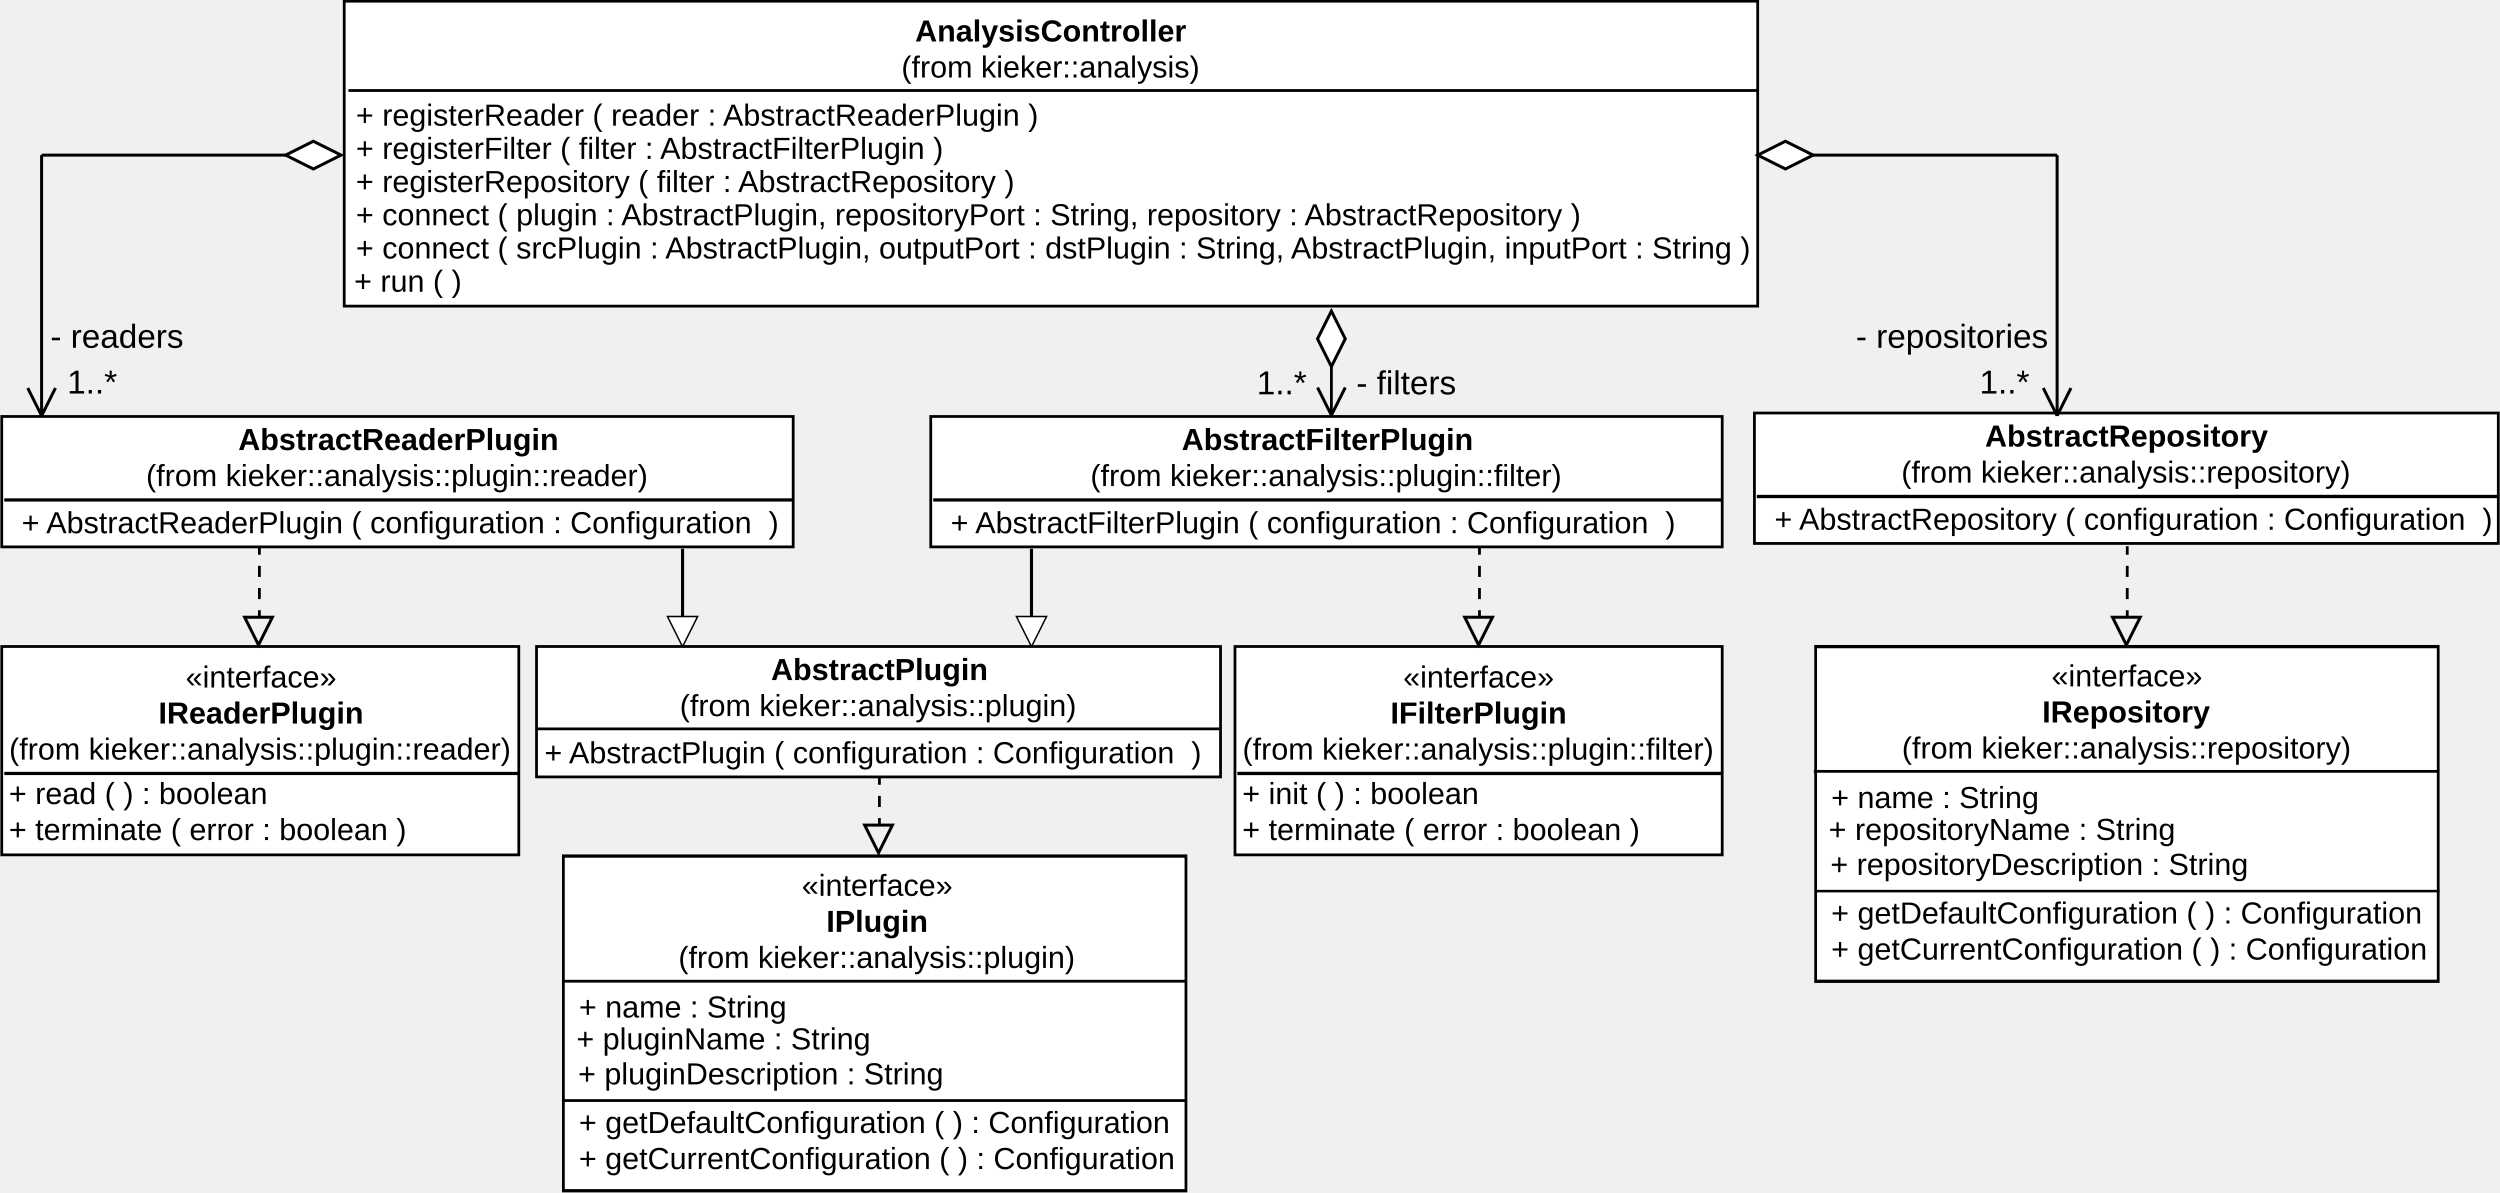
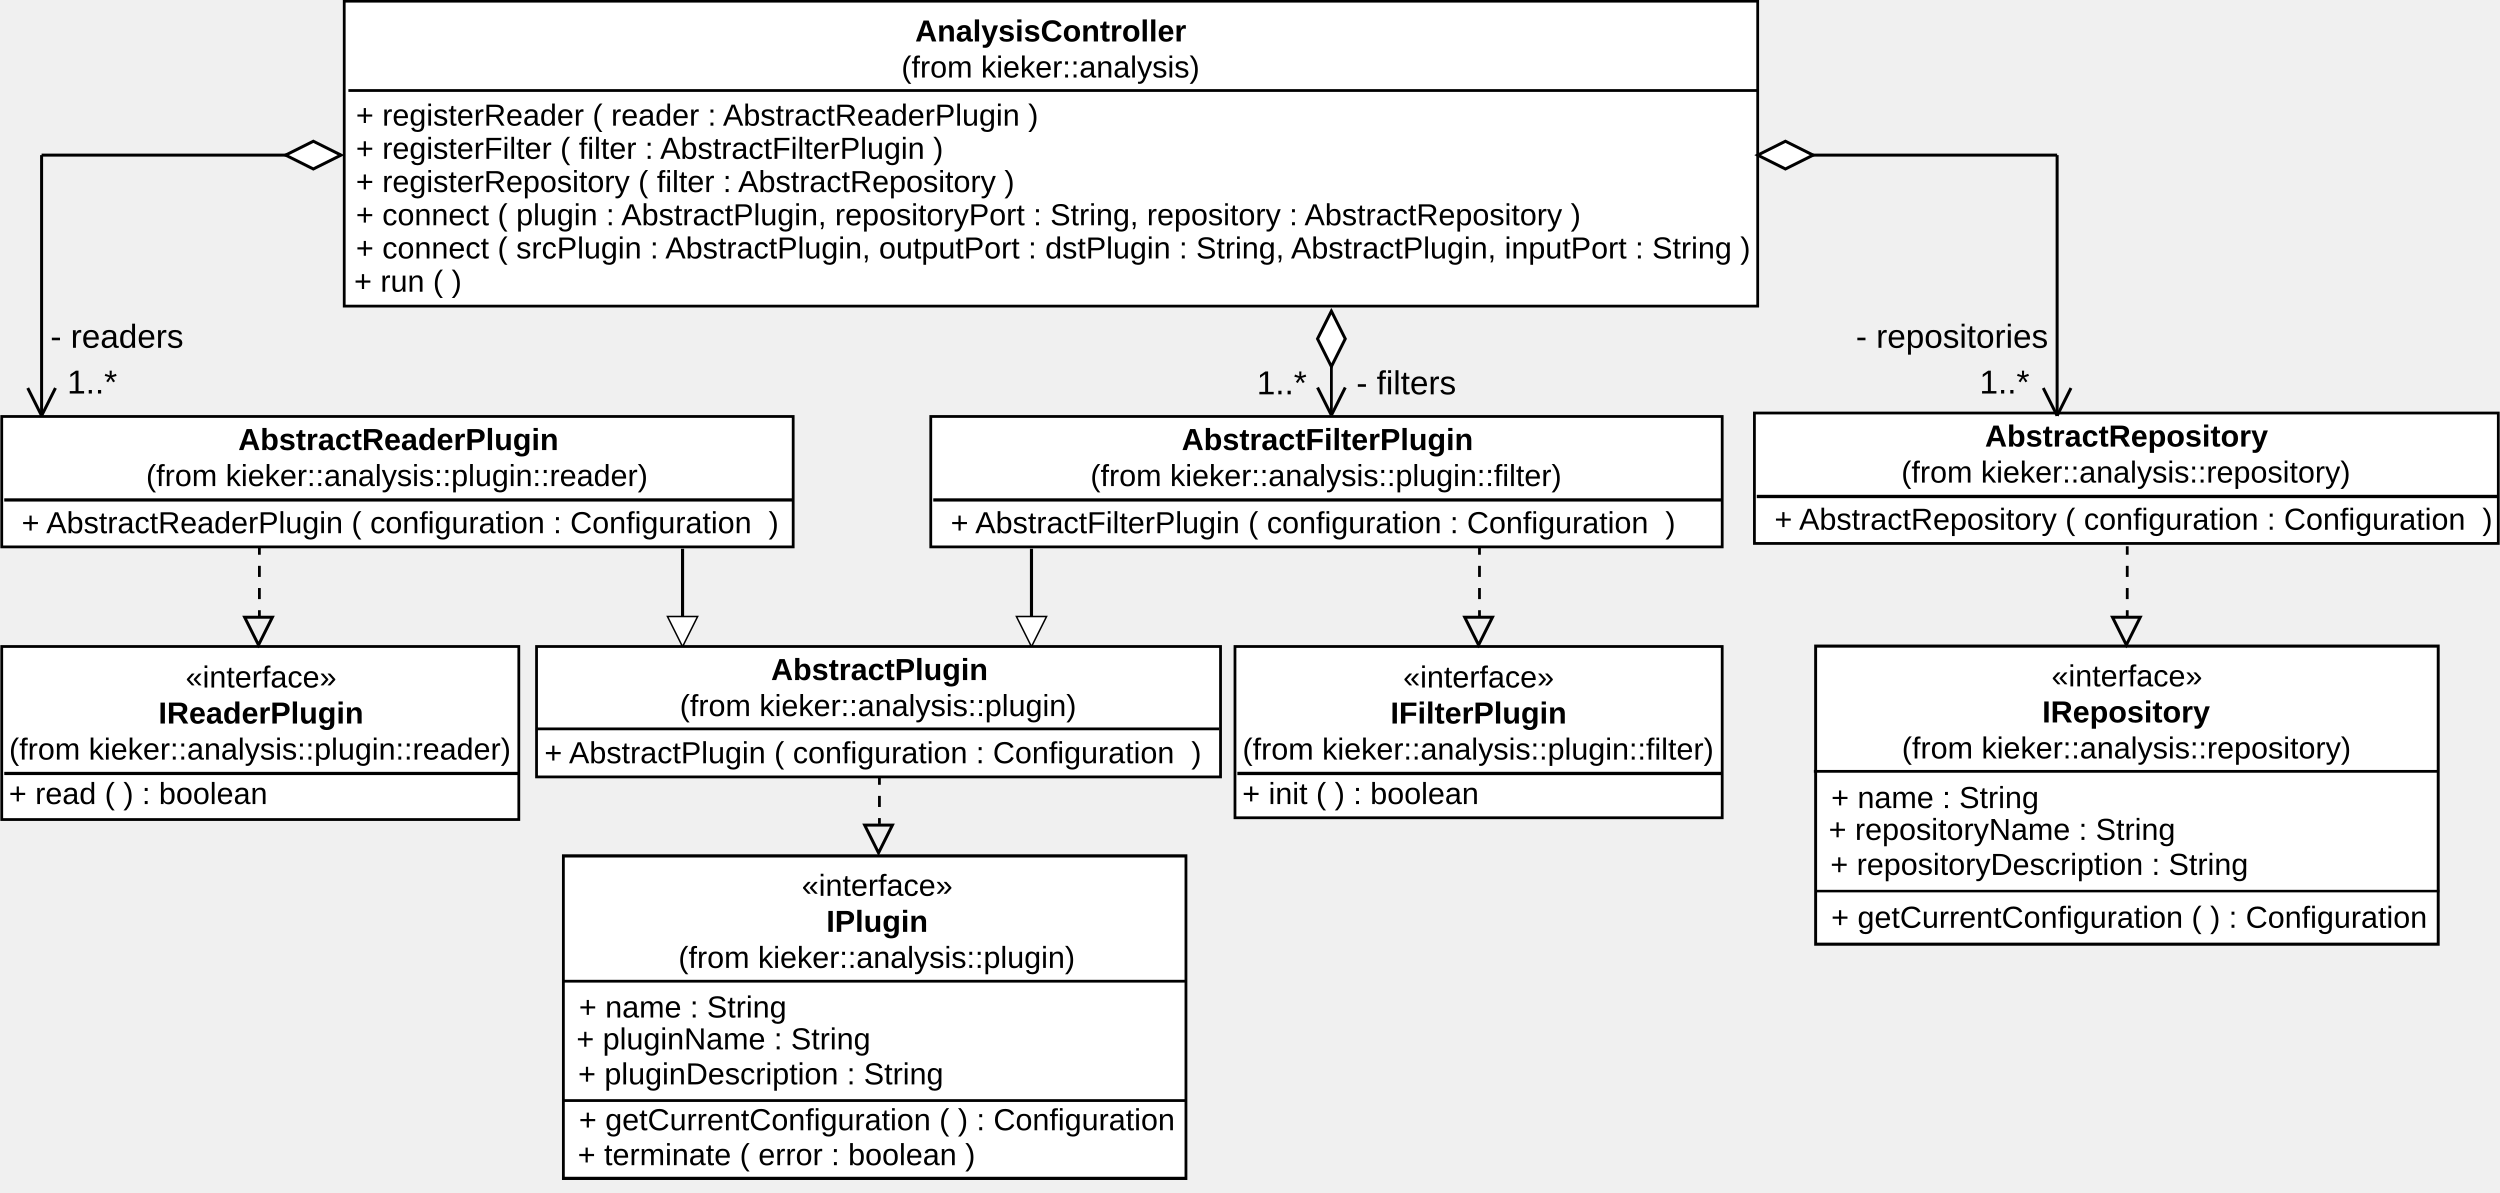
<svg xmlns="http://www.w3.org/2000/svg" xmlns:xlink="http://www.w3.org/1999/xlink" shape-rendering="auto" width="901.644" text-rendering="auto" contentScriptType="text/ecmascript" color-interpolation="auto" color-rendering="auto" preserveAspectRatio="xMidYMid meet" font-size="12" viewBox="0 0 901.644 430.022" image-rendering="auto" stroke-miterlimit="10" zoomAndPan="magnify" version="1.0" contentStyleType="text/css" font-style="normal" height="430.022" font-weight="normal" id="svg2" style="font-size:12px;font-style:normal;font-weight:normal;fill:#000000;fill-opacity:1;stroke:#000000;stroke-width:1;stroke-linecap:square;stroke-linejoin:miter;stroke-miterlimit:10;stroke-opacity:1;stroke-dasharray:none;stroke-dashoffset:0;font-family:Dialog">
  <rect style="fill:#ffffff;fill-opacity:1;stroke:#000000;stroke-width:1;stroke-linecap:square;stroke-linejoin:miter;stroke-miterlimit:10;stroke-opacity:1;stroke-dasharray:none;stroke-dashoffset:1.9" id="rect5103" width="285.439" height="47.034" x="335.687" y="150.206" />
  <rect style="fill:#ffffff;fill-opacity:1;stroke:#000000;stroke-width:1;stroke-linecap:square;stroke-linejoin:miter;stroke-miterlimit:10;stroke-opacity:1;stroke-dasharray:none;stroke-dashoffset:1.9" id="rect5101" width="285.439" height="47.034" x="0.628" y="150.206" />
  <line clip-path="url(#clipPath45-3)" x1="605" x2="658" y1="196" y2="196" id="line485-6" style="font-size:11px;font-style:normal;font-weight:normal;fill:none;stroke:#000000;stroke-width:1.128;stroke-linecap:butt;stroke-linejoin:miter;stroke-miterlimit:10;stroke-opacity:1;stroke-dasharray:none;stroke-dashoffset:0;font-family:Arial" transform="matrix(0,0.9204898,-1,0,568.0132,-358.99)" />
  <line clip-path="url(#clipPath45)" x1="605" x2="658" y1="196" y2="196" id="line485" style="font-size:11px;fill:none;stroke-width:1.128;stroke-linecap:butt;font-family:Arial" transform="matrix(0,0.9204898,-1,0,442.1673,-358.99)" />
  <polygon clip-path="url(#clipPath60-9)" points="648,191 658,196 648,201 " id="polygon489-3" style="font-size:11px;font-style:normal;font-weight:normal;fill:none;stroke:#000000;stroke-width:1.083;stroke-linecap:butt;stroke-linejoin:miter;stroke-miterlimit:10;stroke-opacity:1;stroke-dasharray:none;stroke-dashoffset:0;font-family:Arial" transform="matrix(0,1,-1,0,568.0132,-425.381)" />
  <polygon clip-path="url(#clipPath60)" points="648,191 658,196 648,201 " id="polygon489" style="font-size:11px;fill:none;stroke-width:1.083;stroke-linecap:butt;font-family:Arial" transform="matrix(0,1,-1,0,442.1673,-425.381)" />
  <polygon clip-path="url(#clipPath60-9)" points="648,191 658,196 648,201 " id="polygon487-7" style="font-size:11px;font-style:normal;font-weight:normal;fill:#ffffff;fill-opacity:1;stroke:none;font-family:Arial" transform="matrix(0,1,-1,0,568.0132,-425.381)" />
  <polygon clip-path="url(#clipPath60)" points="648,191 658,196 648,201 " id="polygon487" style="font-size:11px;fill:#ffffff;stroke:none;font-family:Arial" transform="matrix(0,1,-1,0,442.1673,-425.381)" />
  <rect style="fill:#ffffff;fill-opacity:1;stroke:#000000;stroke-width:1;stroke-linecap:square;stroke-linejoin:miter;stroke-miterlimit:10;stroke-opacity:1;stroke-dasharray:none;stroke-dashoffset:1.9" id="rect5022" width="246.688" height="47.034" x="193.507" y="233.164" />
  <path style="fill:none;stroke:#000000;stroke-width:1px;stroke-linecap:butt;stroke-linejoin:miter;stroke-opacity:1" d="m 193.283,262.871 246.447,0" id="path5099" transform="translate(0,-1.5956369e-6)" />
-   <rect x="658" y="162" clip-path="url(#clipPath36-0)" width="161" height="73" id="rect433-2" style="font-size:11px;font-style:normal;font-weight:normal;fill:#ffffff;fill-opacity:1;stroke:#000000;stroke-width:0.713;stroke-linecap:butt;stroke-linejoin:miter;stroke-miterlimit:10;stroke-opacity:1;stroke-dasharray:none;stroke-dashoffset:0;font-family:Arial" transform="matrix(1.394649,0,0,1.653476,-262.8564,-34.65752)" />
+   <rect x="658" y="162" clip-path="url(#clipPath36-0)" width="161" height="73" id="rect433-2" style="font-size:11px;font-style:normal;font-weight:normal;fill:#ffffff;fill-opacity:1;stroke:#000000;stroke-width:0.755;stroke-linecap:butt;stroke-linejoin:miter;stroke-miterlimit:10;stroke-opacity:1;stroke-dasharray:none;stroke-dashoffset:0;font-family:Arial" transform="matrix(1.394649,0,0,1.472659,-262.8564,-5.54603)" />
  <path style="fill:none;stroke:#000000;stroke-width:1px;stroke-linecap:butt;stroke-linejoin:miter;stroke-opacity:1" d="m 654.188,278.189 225.271,0" id="path5067" transform="translate(0,-1.5956369e-6)" />
  <rect style="fill:#ffffff;fill-opacity:1;stroke:#000000;stroke-width:1;stroke-linecap:square;stroke-linejoin:miter;stroke-miterlimit:10;stroke-opacity:1;stroke-dasharray:none;stroke-dashoffset:1.9" id="rect5065" width="268.287" height="47.034" x="632.744" y="148.96" />
-   <rect style="fill:#ffffff;fill-opacity:1;stroke:#000000;stroke-width:1;stroke-linecap:square;stroke-linejoin:miter;stroke-miterlimit:10;stroke-opacity:1;stroke-dasharray:none;stroke-dashoffset:1.9" id="rect5049" width="175.721" height="75.15" x="445.405" y="233.164" />
-   <rect x="658" y="162" clip-path="url(#clipPath36)" width="161" height="73" id="rect433" style="font-size:11px;fill:#ffffff;stroke-width:0.713;stroke-linecap:butt;font-family:Arial" transform="matrix(1.394649,0,0,1.653476,-714.4952,40.88683)" />
+   <rect style="fill:#ffffff;fill-opacity:1;stroke:#000000;stroke-width:1;stroke-linecap:square;stroke-linejoin:miter;stroke-miterlimit:10;stroke-opacity:1;stroke-dasharray:none;stroke-dashoffset:1.9" id="rect5049" width="175.721" height="61.77" x="445.405" y="233.164" />
+   <rect x="658" y="162" clip-path="url(#clipPath36)" width="161" height="73" id="rect433" style="font-size:11px;fill:#ffffff;stroke-width:0.726;stroke-linecap:butt;font-family:Arial" transform="matrix(1.394649,0,0,1.593203,-714.4952,50.59066)" />
  <path style="fill:none;stroke:#000000;stroke-width:1px;stroke-linecap:butt;stroke-linejoin:miter;stroke-opacity:1" d="m 202.744,353.88 224.821,0" id="path5029" transform="translate(0,-1.5956369e-6)" />
-   <rect style="fill:#ffffff;fill-opacity:1;stroke:#000000;stroke-width:1;stroke-linecap:square;stroke-linejoin:miter;stroke-miterlimit:10;stroke-opacity:1;stroke-dasharray:none;stroke-dashoffset:1.9" id="rect5013" width="186.484" height="75.15" x="0.628" y="233.164" />
+   <rect style="fill:#ffffff;fill-opacity:1;stroke:#000000;stroke-width:1;stroke-linecap:square;stroke-linejoin:miter;stroke-miterlimit:10;stroke-opacity:1;stroke-dasharray:none;stroke-dashoffset:1.9" id="rect5013" width="186.484" height="62.407" x="0.628" y="233.164" />
  <rect style="fill:#ffffff;fill-opacity:1;stroke:#000000;stroke-width:1;stroke-linecap:square;stroke-linejoin:miter;stroke-miterlimit:10;stroke-opacity:1;stroke-dasharray:none;stroke-dashoffset:1.9" id="rect5002" width="509.779" height="109.972" x="124.148" y="0.429" />
  <path style="fill:none;stroke:#000000;stroke-width:1px;stroke-linecap:butt;stroke-linejoin:miter;stroke-opacity:1" d="m 125.645,32.643 508.325,0" id="path5004" transform="translate(0,-1.5956369e-6)" />
  <defs id="genericDefs">
    <defs id="defs1">
      <linearGradient spreadMethod="pad" xlink:show="other" id="linearGradient1" xlink:actuate="onLoad" xlink:type="simple" y2="104" gradientUnits="userSpaceOnUse" y1="90" x2="271" x1="271">
        <stop id="stop9" offset="0%" stop-color="white" stop-opacity="1" />
        <stop id="stop11" offset="100%" stop-color="rgb(236,236,236)" stop-opacity="1" />
      </linearGradient>
      <linearGradient spreadMethod="pad" xlink:show="other" id="linearGradient2" xlink:actuate="onLoad" xlink:type="simple" y2="64" gradientUnits="userSpaceOnUse" y1="31" x2="271" x1="271">
        <stop id="stop14" offset="0%" stop-color="rgb(226,241,254)" stop-opacity="1" />
        <stop id="stop16" offset="100%" stop-color="rgb(188,213,234)" stop-opacity="1" />
      </linearGradient>
      <linearGradient spreadMethod="pad" xlink:show="other" id="linearGradient3" xlink:actuate="onLoad" xlink:type="simple" y2="249" gradientUnits="userSpaceOnUse" y1="235" x2="10" x1="10">
        <stop id="stop19" offset="0%" stop-color="white" stop-opacity="1" />
        <stop id="stop21" offset="100%" stop-color="rgb(236,236,236)" stop-opacity="1" />
      </linearGradient>
      <linearGradient spreadMethod="pad" xlink:show="other" id="linearGradient4" xlink:actuate="onLoad" xlink:type="simple" y2="209" gradientUnits="userSpaceOnUse" y1="163" x2="10" x1="10">
        <stop id="stop24" offset="0%" stop-color="rgb(226,241,254)" stop-opacity="1" />
        <stop id="stop26" offset="100%" stop-color="rgb(188,213,234)" stop-opacity="1" />
      </linearGradient>
      <linearGradient spreadMethod="pad" xlink:show="other" id="linearGradient5" xlink:actuate="onLoad" xlink:type="simple" y2="223" gradientUnits="userSpaceOnUse" y1="209" x2="389" x1="389">
        <stop id="stop29" offset="0%" stop-color="white" stop-opacity="1" />
        <stop id="stop31" offset="100%" stop-color="rgb(236,236,236)" stop-opacity="1" />
      </linearGradient>
      <linearGradient spreadMethod="pad" xlink:show="other" id="linearGradient6" xlink:actuate="onLoad" xlink:type="simple" y2="209" gradientUnits="userSpaceOnUse" y1="163" x2="389" x1="389">
        <stop id="stop34" offset="0%" stop-color="rgb(226,241,254)" stop-opacity="1" />
        <stop id="stop36" offset="100%" stop-color="rgb(188,213,234)" stop-opacity="1" />
      </linearGradient>
      <linearGradient spreadMethod="pad" xlink:show="other" id="linearGradient7" xlink:actuate="onLoad" xlink:type="simple" y2="355" gradientUnits="userSpaceOnUse" y1="342" x2="10" x1="10">
        <stop id="stop39" offset="0%" stop-color="white" stop-opacity="1" />
        <stop id="stop41" offset="100%" stop-color="rgb(236,236,236)" stop-opacity="1" />
      </linearGradient>
      <linearGradient spreadMethod="pad" xlink:show="other" id="linearGradient8" xlink:actuate="onLoad" xlink:type="simple" y2="341" gradientUnits="userSpaceOnUse" y1="296" x2="10" x1="10">
        <stop id="stop44" offset="0%" stop-color="rgb(226,241,254)" stop-opacity="1" />
        <stop id="stop46" offset="100%" stop-color="rgb(188,213,234)" stop-opacity="1" />
      </linearGradient>
      <linearGradient spreadMethod="pad" xlink:show="other" id="linearGradient9" xlink:actuate="onLoad" xlink:type="simple" y2="236" gradientUnits="userSpaceOnUse" y1="222" x2="659" x1="659">
        <stop id="stop49" offset="0%" stop-color="white" stop-opacity="1" />
        <stop id="stop51" offset="100%" stop-color="rgb(236,236,236)" stop-opacity="1" />
      </linearGradient>
      <linearGradient spreadMethod="pad" xlink:show="other" id="linearGradient10" xlink:actuate="onLoad" xlink:type="simple" y2="209" gradientUnits="userSpaceOnUse" y1="163" x2="659" x1="659">
        <stop id="stop54" offset="0%" stop-color="rgb(226,241,254)" stop-opacity="1" />
        <stop id="stop56" offset="100%" stop-color="rgb(188,213,234)" stop-opacity="1" />
      </linearGradient>
      <clipPath id="clipPath1" clipPathUnits="userSpaceOnUse">
        <path id="path59" d="m 269,29 260,0 0,81 -260,0 0,-81 z" />
      </clipPath>
      <clipPath id="clipPath2" clipPathUnits="userSpaceOnUse">
        <path id="path62" d="m 345,33 106,0 0,16 -106,0 0,-16 z" />
      </clipPath>
      <clipPath id="clipPath3" clipPathUnits="userSpaceOnUse">
        <path id="path65" d="m 343,46 110,0 0,16 -110,0 0,-16 z" />
      </clipPath>
      <clipPath id="clipPath6" clipPathUnits="userSpaceOnUse">
        <path id="path74" d="m 276,89 42,0 0,16 -42,0 0,-16 z" />
      </clipPath>
      <clipPath id="clipPath7" clipPathUnits="userSpaceOnUse">
        <path id="path77" d="m 270,62 255,0 0,43 -255,0 0,-43 z" />
      </clipPath>
      <clipPath id="clipPath8" clipPathUnits="userSpaceOnUse">
        <path id="path80" d="m 269,102 260,0 0,7 -260,0 0,-7 z" />
      </clipPath>
      <clipPath id="clipPath9" clipPathUnits="userSpaceOnUse">
        <path id="path83" d="m 523,29 7,0 0,77 -7,0 0,-77 z" />
      </clipPath>
      <clipPath id="clipPath10" clipPathUnits="userSpaceOnUse">
        <path id="path86" d="m 8,161 340,0 0,94 -340,0 0,-94 z" />
      </clipPath>
      <clipPath id="clipPath11" clipPathUnits="userSpaceOnUse">
        <path id="path89" d="m 148,165 58,0 0,16 -58,0 0,-16 z" />
      </clipPath>
      <clipPath id="clipPath17" clipPathUnits="userSpaceOnUse">
        <path id="path107" d="m 9,207 335,0 0,43 -335,0 0,-43 z" />
      </clipPath>
      <clipPath id="clipPath18" clipPathUnits="userSpaceOnUse">
        <path id="path110" d="m 8,247 340,0 0,7 -340,0 0,-7 z" />
      </clipPath>
      <clipPath id="clipPath19" clipPathUnits="userSpaceOnUse">
        <path id="path113" d="m 342,161 7,0 0,90 -7,0 0,-90 z" />
      </clipPath>
      <clipPath id="clipPath20" clipPathUnits="userSpaceOnUse">
        <path id="path116" d="m 387,161 223,0 0,68 -223,0 0,-68 z" />
      </clipPath>
      <clipPath id="clipPath21" clipPathUnits="userSpaceOnUse">
        <path id="path119" d="m 468,165 58,0 0,16 -58,0 0,-16 z" />
      </clipPath>
      <clipPath id="clipPath22" clipPathUnits="userSpaceOnUse">
        <path id="path122" d="m 398,178 198,0 0,16 -198,0 0,-16 z" />
      </clipPath>
      <clipPath id="clipPath24" clipPathUnits="userSpaceOnUse">
        <path id="path128" d="m 394,208 190,0 0,16 -190,0 0,-16 z" />
      </clipPath>
      <clipPath id="clipPath25" clipPathUnits="userSpaceOnUse">
        <path id="path131" d="m 388,207 218,0 0,17 -218,0 0,-17 z" />
      </clipPath>
      <clipPath id="clipPath26" clipPathUnits="userSpaceOnUse">
        <path id="path134" d="m 387,221 223,0 0,7 -223,0 0,-7 z" />
      </clipPath>
      <clipPath id="clipPath27" clipPathUnits="userSpaceOnUse">
        <path id="path137" d="m 604,161 7,0 0,64 -7,0 0,-64 z" />
      </clipPath>
      <clipPath id="clipPath28" clipPathUnits="userSpaceOnUse">
        <path id="path140" d="m 8,294 352,0 0,67 -352,0 0,-67 z" />
      </clipPath>
      <clipPath id="clipPath29" clipPathUnits="userSpaceOnUse">
        <path id="path143" d="m 154,298 58,0 0,16 -58,0 0,-16 z" />
      </clipPath>
      <clipPath id="clipPath30" clipPathUnits="userSpaceOnUse">
        <path id="path146" d="m 106,311 153,0 0,16 -153,0 0,-16 z" />
      </clipPath>
      <clipPath id="clipPath31" clipPathUnits="userSpaceOnUse">
        <path id="path149" d="m 109,324 148,0 0,15 -148,0 0,-15 z" />
      </clipPath>
      <clipPath id="clipPath33" clipPathUnits="userSpaceOnUse">
        <path id="path155" d="m 9,339 347,0 0,17 -347,0 0,-17 z" />
      </clipPath>
      <clipPath id="clipPath34" clipPathUnits="userSpaceOnUse">
        <path id="path158" d="m 8,353 352,0 0,7 -352,0 0,-7 z" />
      </clipPath>
      <clipPath id="clipPath35" clipPathUnits="userSpaceOnUse">
        <path id="path161" d="m 354,294 7,0 0,63 -7,0 0,-63 z" />
      </clipPath>
      <clipPath id="clipPath36" clipPathUnits="userSpaceOnUse">
        <path id="path164" d="m 657,161 168,0 0,81 -168,0 0,-81 z" />
      </clipPath>
      <clipPath id="clipPath37" clipPathUnits="userSpaceOnUse">
        <path id="path167" d="m 710,165 58,0 0,16 -58,0 0,-16 z" />
      </clipPath>
      <clipPath id="clipPath38" clipPathUnits="userSpaceOnUse">
        <path id="path170" d="m 696,178 87,0 0,16 -87,0 0,-16 z" />
      </clipPath>
      <clipPath id="clipPath42" clipPathUnits="userSpaceOnUse">
        <path id="path182" d="m 658,207 163,0 0,30 -163,0 0,-30 z" />
      </clipPath>
      <clipPath id="clipPath43" clipPathUnits="userSpaceOnUse">
        <path id="path185" d="m 657,234 168,0 0,7 -168,0 0,-7 z" />
      </clipPath>
      <clipPath id="clipPath44" clipPathUnits="userSpaceOnUse">
        <path id="path188" d="m 819,161 7,0 0,77 -7,0 0,-77 z" />
      </clipPath>
      <clipPath id="clipPath45" clipPathUnits="userSpaceOnUse">
        <path id="path191" d="m -1,-1 836,0 0,372 -836,0 0,-372 z" />
      </clipPath>
      <clipPath id="clipPath46" clipPathUnits="userSpaceOnUse">
        <path id="path194" d="m 235,43 10,0 0,17 -10,0 0,-17 z" />
      </clipPath>
      <clipPath id="clipPath47" clipPathUnits="userSpaceOnUse">
        <path id="path197" d="m 173,138 10,0 0,17 -10,0 0,-17 z" />
      </clipPath>
      <clipPath id="clipPath49" clipPathUnits="userSpaceOnUse">
        <path id="path203" d="m 249,62 24,0 0,14 -24,0 0,-14 z" />
      </clipPath>
      <clipPath id="clipPath50" clipPathUnits="userSpaceOnUse">
        <path id="path206" d="m 155,151 14,0 0,14 -14,0 0,-14 z" />
      </clipPath>
      <clipPath id="clipPath51" clipPathUnits="userSpaceOnUse">
        <path id="path209" d="m 461,109 10,0 0,17 -10,0 0,-17 z" />
      </clipPath>
      <clipPath id="clipPath52" clipPathUnits="userSpaceOnUse">
        <path id="path212" d="m 456,141 21,0 0,17 -21,0 0,-17 z" />
      </clipPath>
      <clipPath id="clipPath53" clipPathUnits="userSpaceOnUse">
        <path id="path215" d="m 491,141 73,0 0,17 -73,0 0,-17 z" />
      </clipPath>
      <clipPath id="clipPath54" clipPathUnits="userSpaceOnUse">
        <path id="path218" d="m 476,151 14,0 0,14 -14,0 0,-14 z" />
      </clipPath>
      <clipPath id="clipPath55" clipPathUnits="userSpaceOnUse">
        <path id="path221" d="m 115,251 10,0 0,17 -10,0 0,-17 z" />
      </clipPath>
      <clipPath id="clipPath56" clipPathUnits="userSpaceOnUse">
        <path id="path224" d="m 115,280 8,0 0,17 -8,0 0,-17 z" />
      </clipPath>
      <clipPath id="clipPath57" clipPathUnits="userSpaceOnUse">
        <path id="path227" d="m 158,276 60,0 0,17 -60,0 0,-17 z" />
      </clipPath>
      <clipPath id="clipPath58" clipPathUnits="userSpaceOnUse">
        <path id="path230" d="m 126,283 14,0 0,14 -14,0 0,-14 z" />
      </clipPath>
      <clipPath id="clipPath59" clipPathUnits="userSpaceOnUse">
        <path id="path233" d="m 354,311 14,0 0,14 -14,0 0,-14 z" />
      </clipPath>
      <clipPath id="clipPath60" clipPathUnits="userSpaceOnUse">
        <path id="path236" d="m 646,190 14,0 0,14 -14,0 0,-14 z" />
      </clipPath>
      <clipPath id="clipPath61" clipPathUnits="userSpaceOnUse">
        <path id="path239" d="m 559,82 10,0 0,17 -10,0 0,-17 z" />
      </clipPath>
      <clipPath id="clipPath62" clipPathUnits="userSpaceOnUse">
        <path id="path242" d="m 669,115 21,0 0,17 -21,0 0,-17 z" />
      </clipPath>
      <clipPath id="clipPath63" clipPathUnits="userSpaceOnUse">
        <path id="path245" d="m 710,112 51,0 0,17 -51,0 0,-17 z" />
      </clipPath>
      <clipPath id="clipPath64" clipPathUnits="userSpaceOnUse">
        <path id="path248" d="m 523,67 24,0 0,14 -24,0 0,-14 z" />
      </clipPath>
      <clipPath id="clipPath65" clipPathUnits="userSpaceOnUse">
        <path id="path251" d="m 690,151 14,0 0,14 -14,0 0,-14 z" />
      </clipPath>
    </defs>
    <linearGradient xlink:href="#linearGradient3" id="linearGradient3777" gradientUnits="userSpaceOnUse" spreadMethod="pad" x1="10" y1="235" x2="10" y2="249" />
    <linearGradient xlink:href="#linearGradient4" id="linearGradient3779" gradientUnits="userSpaceOnUse" spreadMethod="pad" x1="10" y1="163" x2="10" y2="209" />
    <linearGradient xlink:href="#linearGradient5" id="linearGradient3781" gradientUnits="userSpaceOnUse" spreadMethod="pad" x1="389" y1="209" x2="389" y2="223" />
    <linearGradient xlink:href="#linearGradient6" id="linearGradient3783" gradientUnits="userSpaceOnUse" spreadMethod="pad" x1="389" y1="163" x2="389" y2="209" />
    <linearGradient xlink:href="#linearGradient7" id="linearGradient3785" gradientUnits="userSpaceOnUse" spreadMethod="pad" x1="10" y1="342" x2="10" y2="355" />
    <linearGradient xlink:href="#linearGradient8" id="linearGradient3787" gradientUnits="userSpaceOnUse" spreadMethod="pad" x1="10" y1="296" x2="10" y2="341" />
    <linearGradient xlink:href="#linearGradient9" id="linearGradient3789" gradientUnits="userSpaceOnUse" spreadMethod="pad" x1="659" y1="222" x2="659" y2="236" />
    <linearGradient xlink:href="#linearGradient10" id="linearGradient3791" gradientUnits="userSpaceOnUse" spreadMethod="pad" x1="659" y1="163" x2="659" y2="209" />
    <linearGradient xlink:href="#linearGradient1" id="linearGradient3915" gradientUnits="userSpaceOnUse" spreadMethod="pad" x1="271" y1="90" x2="271" y2="104" />
    <linearGradient xlink:href="#linearGradient2" id="linearGradient3917" gradientUnits="userSpaceOnUse" spreadMethod="pad" x1="271" y1="31" x2="271" y2="64" />
    <linearGradient xlink:href="#linearGradient3" id="linearGradient3927" gradientUnits="userSpaceOnUse" spreadMethod="pad" x1="10" y1="235" x2="10" y2="249" />
    <clipPath id="clipPath52-3" clipPathUnits="userSpaceOnUse">
      <path id="path212-9" d="m 456,141 21,0 0,17 -21,0 0,-17 z" />
    </clipPath>
    <clipPath id="clipPath42-1" clipPathUnits="userSpaceOnUse">
      <path id="path182-7" d="m 658,207 163,0 0,30 -163,0 0,-30 z" />
    </clipPath>
    <clipPath id="clipPath21-8" clipPathUnits="userSpaceOnUse">
      <path id="path119-8" d="m 468,165 58,0 0,16 -58,0 0,-16 z" />
    </clipPath>
    <clipPath id="clipPath22-5" clipPathUnits="userSpaceOnUse">
      <path id="path122-0" d="m 398,178 198,0 0,16 -198,0 0,-16 z" />
    </clipPath>
    <clipPath id="clipPath25-0" clipPathUnits="userSpaceOnUse">
      <path id="path131-1" d="m 388,207 218,0 0,17 -218,0 0,-17 z" />
    </clipPath>
    <clipPath id="clipPath20-5" clipPathUnits="userSpaceOnUse">
      <path id="path116-0" d="m 387,161 223,0 0,68 -223,0 0,-68 z" />
    </clipPath>
    <clipPath id="clipPath10-4" clipPathUnits="userSpaceOnUse">
      <path id="path86-0" d="m 8,161 340,0 0,94 -340,0 0,-94 z" />
    </clipPath>
    <clipPath id="clipPath17-7" clipPathUnits="userSpaceOnUse">
      <path id="path107-7" d="m 9,207 335,0 0,43 -335,0 0,-43 z" />
    </clipPath>
    <clipPath id="clipPath64-4" clipPathUnits="userSpaceOnUse">
      <path id="path248-9" d="m 523,67 24,0 0,14 -24,0 0,-14 z" />
    </clipPath>
    <clipPath id="clipPath3517" clipPathUnits="userSpaceOnUse">
      <path id="path3519" d="m 523,67 24,0 0,14 -24,0 0,-14 z" />
    </clipPath>
    <clipPath id="clipPath60-9" clipPathUnits="userSpaceOnUse">
      <path id="path236-7" d="m 646,190 14,0 0,14 -14,0 0,-14 z" />
    </clipPath>
    <clipPath id="clipPath3625" clipPathUnits="userSpaceOnUse">
      <path id="path3627" d="m 646,190 14,0 0,14 -14,0 0,-14 z" />
    </clipPath>
    <clipPath id="clipPath45-3" clipPathUnits="userSpaceOnUse">
      <path id="path191-3" d="m -1,-1 836,0 0,372 -836,0 0,-372 z" />
    </clipPath>
    <clipPath id="clipPath45-3-3" clipPathUnits="userSpaceOnUse">
      <path id="path191-3-5" d="m -1,-1 836,0 0,372 -836,0 0,-372 z" />
    </clipPath>
    <clipPath id="clipPath60-9-6" clipPathUnits="userSpaceOnUse">
      <path id="path236-7-0" d="m 646,190 14,0 0,14 -14,0 0,-14 z" />
    </clipPath>
    <clipPath id="clipPath3688" clipPathUnits="userSpaceOnUse">
      <path id="path3690" d="m 646,190 14,0 0,14 -14,0 0,-14 z" />
    </clipPath>
    <clipPath id="clipPath60-9-6-9" clipPathUnits="userSpaceOnUse">
      <path id="path236-7-0-5" d="m 646,190 14,0 0,14 -14,0 0,-14 z" />
    </clipPath>
    <clipPath id="clipPath42-1-8" clipPathUnits="userSpaceOnUse">
      <path id="path182-7-5" d="m 658,207 163,0 0,30 -163,0 0,-30 z" />
    </clipPath>
    <clipPath id="clipPath42-8" clipPathUnits="userSpaceOnUse">
      <path id="path182-75" d="m 658,207 163,0 0,30 -163,0 0,-30 z" />
    </clipPath>
    <clipPath id="clipPath38-4" clipPathUnits="userSpaceOnUse">
      <path id="path170-9" d="m 696,178 87,0 0,16 -87,0 0,-16 z" />
    </clipPath>
    <clipPath id="clipPath37-1" clipPathUnits="userSpaceOnUse">
      <path id="path167-0" d="m 710,165 58,0 0,16 -58,0 0,-16 z" />
    </clipPath>
    <clipPath id="clipPath36-0" clipPathUnits="userSpaceOnUse">
      <path id="path164-6" d="m 657,161 168,0 0,81 -168,0 0,-81 z" />
    </clipPath>
    <clipPath id="clipPath4552" clipPathUnits="userSpaceOnUse">
      <path id="path4554" d="m 657,161 168,0 0,81 -168,0 0,-81 z" />
    </clipPath>
    <clipPath id="clipPath17-9" clipPathUnits="userSpaceOnUse">
      <path id="path107-0" d="m 9,207 335,0 0,43 -335,0 0,-43 z" />
    </clipPath>
    <clipPath id="clipPath10-44" clipPathUnits="userSpaceOnUse">
      <path id="path86-9" d="m 8,161 340,0 0,94 -340,0 0,-94 z" />
    </clipPath>
    <clipPath id="clipPath60-9-6-7" clipPathUnits="userSpaceOnUse">
      <path id="path236-7-0-4" d="m 646,190 14,0 0,14 -14,0 0,-14 z" />
    </clipPath>
    <clipPath id="clipPath17-7-7" clipPathUnits="userSpaceOnUse">
      <path id="path107-7-3" d="m 9,207 335,0 0,43 -335,0 0,-43 z" />
    </clipPath>
    <clipPath id="clipPath10-4-7" clipPathUnits="userSpaceOnUse">
      <path id="path86-0-3" d="m 8,161 340,0 0,94 -340,0 0,-94 z" />
    </clipPath>
    <clipPath id="clipPath45-9" clipPathUnits="userSpaceOnUse">
      <path id="path191-7" d="m -1,-1 836,0 0,372 -836,0 0,-372 z" />
    </clipPath>
    <clipPath id="clipPath4841" clipPathUnits="userSpaceOnUse">
      <path id="path4843" d="m -1,-1 836,0 0,372 -836,0 0,-372 z" />
    </clipPath>
    <clipPath id="clipPath49-3" clipPathUnits="userSpaceOnUse">
      <path id="path203-7" d="m 249,62 24,0 0,14 -24,0 0,-14 z" />
    </clipPath>
    <clipPath id="clipPath4847" clipPathUnits="userSpaceOnUse">
      <path id="path4849" d="m 249,62 24,0 0,14 -24,0 0,-14 z" />
    </clipPath>
    <clipPath id="clipPath50-2" clipPathUnits="userSpaceOnUse">
      <path id="path206-1" d="m 155,151 14,0 0,14 -14,0 0,-14 z" />
    </clipPath>
    <clipPath id="clipPath4853" clipPathUnits="userSpaceOnUse">
      <path id="path4855" d="m 155,151 14,0 0,14 -14,0 0,-14 z" />
    </clipPath>
    <clipPath id="clipPath52-3-3" clipPathUnits="userSpaceOnUse">
      <path id="path212-9-4" d="m 456,141 21,0 0,17 -21,0 0,-17 z" />
    </clipPath>
    <clipPath id="clipPath60-9-6-4" clipPathUnits="userSpaceOnUse">
      <path id="path236-7-0-6" d="m 646,190 14,0 0,14 -14,0 0,-14 z" />
    </clipPath>
  </defs>
  <text x="346" y="45" clip-path="url(#clipPath2)" font-weight="bold" xml:space="preserve" id="text261" style="font-size:11px;font-weight:bold;fill:#000000;stroke:none;font-family:Arial" transform="translate(-15.95454,-30.03492)">AnalysisController</text>
  <text x="344" y="58" clip-path="url(#clipPath3)" xml:space="preserve" id="text263" style="font-size:11px;fill:#000000;stroke:none;font-family:Arial" transform="translate(-18.92011,-30.03492)">(from kieker::analysis)</text>
  <text x="128.373" y="57.298" clip-path="none" xml:space="preserve" id="text267" style="font-size:11px;fill:#000000;stroke:none;font-family:Arial">+ registerFilter ( filter : AbstractFilterPlugin )</text>
  <text x="277" y="101" clip-path="url(#clipPath6)" xml:space="preserve" id="text269" style="font-size:11px;fill:#000000;stroke:none;font-family:Arial" transform="translate(-149.2921,4.206324)">+ run ( )</text>
  <text x="85.917" y="162.308" clip-path="none" font-weight="bold" xml:space="preserve" id="text301" style="font-size:11px;font-weight:bold;stroke:none;font-family:Arial">AbstractReaderPlugin</text>
  <text xml:space="preserve" x="52.673" y="175.308" clip-path="none" id="text303" style="font-size:11px;stroke:none;font-family:Arial">(from kieker::analysis::plugin::reader)</text>
  <text xml:space="preserve" x="7.813" y="192.308" clip-path="none" id="text305" style="font-size:11px;stroke:none;font-family:Arial">+ AbstractReaderPlugin ( configuration : Configuration  )</text>
  <line clip-path="url(#clipPath17)" x1="10" x2="342" y1="208" y2="208" id="line311" style="font-size:11px;fill:none;stroke-width:1.17;stroke-linecap:butt;font-family:Arial" transform="matrix(0.8569243,0,0,1,-7.042847,-27.69232)" />
  <text font-size="12" x="457" y="154" clip-path="url(#clipPath52)" xml:space="preserve" id="text457" style="font-size:12px;stroke:none;font-family:Arial" transform="translate(-3.725701,-11.78975)">1..*</text>
  <text font-size="12" x="492" y="154" clip-path="url(#clipPath53)" xml:space="preserve" id="text459" style="font-size:12px;stroke:none;font-family:Arial" transform="translate(-2.824616,-11.78975)">- filters</text>
  <line clip-path="url(#clipPath54)" x1="478" x2="483" y1="152" y2="162" id="line461" style="font-size:11px;fill:none;stroke-width:1.083;stroke-linecap:butt;font-family:Arial" transform="translate(-2.824616,-12.2403)" />
  <line clip-path="url(#clipPath54)" x1="483" x2="488" y1="162" y2="152" id="line463" style="font-size:11px;fill:none;stroke-width:1.083;stroke-linecap:butt;font-family:Arial" transform="translate(-2.824616,-12.2403)" />
  <text x="128.373" y="45.322" clip-path="none" xml:space="preserve" id="text265-8" style="font-size:11px;fill:#000000;stroke:none;font-family:Arial">+ registerReader ( reader : AbstractReaderPlugin )</text>
  <text x="128.373" y="69.275" clip-path="none" xml:space="preserve" id="text267-1" style="font-size:11px;font-style:normal;font-weight:normal;fill:#000000;fill-opacity:1;stroke:none;font-family:Arial">+ registerRepository ( filter : AbstractRepository )</text>
  <text x="128.373" y="81.252" clip-path="none" xml:space="preserve" id="text267-1-5" style="font-size:11px;font-style:normal;font-weight:normal;fill:#000000;fill-opacity:1;stroke:none;font-family:Arial">+ connect ( plugin : AbstractPlugin, repositoryPort : String, repository : AbstractRepository )</text>
  <text x="128.373" y="93.229" clip-path="none" xml:space="preserve" id="text267-1-5-2" style="font-size:11px;font-style:normal;font-weight:normal;fill:#000000;fill-opacity:1;stroke:none;font-family:Arial">+ connect ( srcPlugin : AbstractPlugin, outputPort : dstPlugin : String, AbstractPlugin, inputPort : String )</text>
  <line clip-path="url(#clipPath45)" x1="270" x2="162" y1="68" y2="68" id="line435" style="font-size:11px;fill:none;stroke-width:1.083;stroke-linecap:butt;font-family:Arial" transform="translate(-146.9983,-12.05785)" />
  <line clip-path="url(#clipPath45)" x1="162" x2="162" y1="68" y2="162" id="line437" style="font-size:11px;fill:none;stroke-width:1.083;stroke-linecap:butt;font-family:Arial" transform="translate(-146.9983,-12.05785)" />
  <polygon clip-path="url(#clipPath49)" points="250,68 260,63 270,68 260,73 " id="polygon445" style="font-size:11px;fill:#ffffff;stroke:none;font-family:Arial" transform="translate(-146.9983,-12.05785)" />
  <polygon clip-path="url(#clipPath49)" points="250,68 260,63 270,68 260,73 " id="polygon447" style="font-size:11px;fill:none;stroke-width:1.083;stroke-linecap:butt;font-family:Arial" transform="translate(-146.9983,-12.05785)" />
  <line clip-path="url(#clipPath50)" x1="157" x2="162" y1="152" y2="162" id="line449" style="font-size:11px;fill:none;stroke-width:1.083;stroke-linecap:butt;font-family:Arial" transform="translate(-146.9983,-12.05785)" />
  <line clip-path="url(#clipPath50)" x1="162" x2="167" y1="162" y2="152" id="line451" style="font-size:11px;fill:none;stroke-width:1.083;stroke-linecap:butt;font-family:Arial" transform="translate(-146.9983,-12.05785)" />
  <g id="g4947" transform="translate(5.644134,44.46639)">
    <text style="font-size:12px;stroke:none;font-family:Arial" id="text443" xml:space="preserve" clip-path="none" y="80.97" x="12.522" font-size="12">- readers</text>
    <text transform="translate(-438.4101,-56.52425)" style="font-size:12px;font-style:normal;font-weight:normal;fill:#000000;fill-opacity:1;stroke:none;font-family:Arial" id="text457-1" xml:space="preserve" clip-path="url(#clipPath52-3)" y="154" x="457" font-size="12">1..*</text>
  </g>
  <text xml:space="preserve" x="711" y="177" clip-path="url(#clipPath37)" id="text405" style="font-size:11px;stroke:none;font-family:Arial" transform="translate(-421.8476,146.0964)">«interface»</text>
  <text x="697" y="190" clip-path="url(#clipPath38)" font-weight="bold" xml:space="preserve" id="text407" style="font-size:11px;font-weight:bold;stroke:none;font-family:Arial" transform="translate(-398.9799,146.0964)">IPlugin</text>
  <text xml:space="preserve" x="244.656" y="349.096" clip-path="none" id="text409" style="font-size:11px;stroke:none;font-family:Arial">(from kieker::analysis::plugin)</text>
-   <text xml:space="preserve" x="208.789" y="408.629" clip-path="none" id="text411" style="font-size:11px;stroke:none;font-family:Arial">+ getDefaultConfiguration ( ) : Configuration</text>
-   <text xml:space="preserve" x="208.789" y="421.629" clip-path="none" id="text413" style="font-size:11px;stroke:none;font-family:Arial">+ getCurrentConfiguration ( ) : Configuration</text>
+   <text xml:space="preserve" x="208.789" y="407.629" clip-path="none" id="text413" style="font-size:11px;stroke:none;font-family:Arial">+ getCurrentConfiguration ( ) : Configuration</text>
  <text xml:space="preserve" x="208.789" y="366.978" clip-path="none" id="text411-4" style="font-size:11px;font-style:normal;font-weight:normal;fill:#000000;fill-opacity:1;stroke:none;font-family:Arial">+ name : String</text>
  <text xml:space="preserve" x="207.887" y="378.474" clip-path="none" id="text411-4-7" style="font-size:11px;font-style:normal;font-weight:normal;fill:#000000;fill-opacity:1;stroke:none;font-family:Arial">+ pluginName : String</text>
  <text xml:space="preserve" x="208.498" y="391.089" clip-path="none" id="text411-4-7-0" style="font-size:11px;font-style:normal;font-weight:normal;fill:#000000;fill-opacity:1;stroke:none;font-family:Arial">+ pluginDescription : String</text>
  <text xml:space="preserve" x="469" y="177" clip-path="url(#clipPath21)" id="text337" style="font-size:11px;stroke:none;font-family:Arial" transform="translate(-402.0614,70.95439)">«interface»</text>
  <text x="399" y="190" clip-path="url(#clipPath22)" font-weight="bold" xml:space="preserve" id="text339" style="font-size:11px;font-weight:bold;stroke:none;font-family:Arial" transform="translate(-341.8529,70.95439)">IReaderPlugin</text>
  <text xml:space="preserve" x="3.264" y="273.954" clip-path="none" id="text341" style="font-size:11px;stroke:none;font-family:Arial">(from kieker::analysis::plugin::reader)</text>
  <line clip-path="url(#clipPath25)" x1="389" x2="604" y1="208" y2="208" id="line345" style="font-size:11px;fill:none;stroke-width:1.165;stroke-linecap:butt;font-family:Arial" transform="matrix(0.8629686,0,0,1,-334.1623,70.95439)" />
  <text xml:space="preserve" x="3.208" y="289.988" clip-path="none" id="text307" style="font-size:11px;stroke:none;font-family:Arial">+ read ( ) : boolean</text>
-   <text xml:space="preserve" x="3.208" y="302.988" clip-path="none" id="text309" style="font-size:11px;stroke:none;font-family:Arial">+ terminate ( error : boolean )</text>
+   <text xml:space="preserve" x="208.374" y="420.226" clip-path="none" id="text309" style="font-size:11px;stroke:none;font-family:Arial">+ terminate ( error : boolean )</text>
  <text xml:space="preserve" x="469" y="177" clip-path="url(#clipPath21-8)" id="text337-6" style="font-size:11px;font-style:normal;font-weight:normal;fill:#000000;fill-opacity:1;stroke:none;font-family:Arial" transform="translate(37.05802,70.95439)">«interface»</text>
  <text x="399" y="190" clip-path="url(#clipPath22-5)" font-weight="bold" xml:space="preserve" id="text339-4" style="font-size:11px;font-style:normal;font-weight:bold;fill:#000000;fill-opacity:1;stroke:none;font-family:Arial" transform="translate(102.4765,70.95439)">IFilterPlugin</text>
  <text xml:space="preserve" x="448.112" y="273.954" clip-path="none" id="text341-4" style="font-size:11px;font-style:normal;font-weight:normal;fill:#000000;fill-opacity:1;stroke:none;font-family:Arial">(from kieker::analysis::plugin::filter)</text>
  <line clip-path="url(#clipPath25-0)" x1="389" x2="604" y1="208" y2="208" id="line345-5" style="font-size:11px;font-style:normal;font-weight:normal;fill:none;stroke:#000000;stroke-width:1.201;stroke-linecap:butt;stroke-linejoin:miter;stroke-miterlimit:10;stroke-opacity:1;stroke-dasharray:none;stroke-dashoffset:0;font-family:Arial" transform="matrix(0.813139,0,0,1,129.9484,70.95439)" />
  <text xml:space="preserve" x="448.034" y="289.988" clip-path="none" id="text307-8" style="font-size:11px;font-style:normal;font-weight:normal;fill:#000000;fill-opacity:1;stroke:none;font-family:Arial">+ init ( ) : boolean</text>
-   <text xml:space="preserve" x="448.034" y="302.988" clip-path="none" id="text309-3" style="font-size:11px;font-style:normal;font-weight:normal;fill:#000000;fill-opacity:1;stroke:none;font-family:Arial">+ terminate ( error : boolean )</text>
  <text x="426.186" y="162.308" clip-path="none" font-weight="bold" xml:space="preserve" id="text301-4" style="font-size:11px;font-style:normal;font-weight:bold;fill:#000000;fill-opacity:1;stroke:none;font-family:Arial">AbstractFilterPlugin</text>
  <text xml:space="preserve" x="393.253" y="175.308" clip-path="none" id="text303-9" style="font-size:11px;font-style:normal;font-weight:normal;fill:#000000;fill-opacity:1;stroke:none;font-family:Arial">(from kieker::analysis::plugin::filter)</text>
  <text xml:space="preserve" x="342.872" y="192.308" clip-path="none" id="text305-9" style="font-size:11px;font-style:normal;font-weight:normal;fill:#000000;fill-opacity:1;stroke:none;font-family:Arial">+ AbstractFilterPlugin ( configuration : Configuration  )</text>
  <line clip-path="url(#clipPath17-7)" x1="10" x2="342" y1="208" y2="208" id="line311-4" style="font-size:11px;font-style:normal;font-weight:normal;fill:none;stroke:#000000;stroke-width:1.17;stroke-linecap:butt;stroke-linejoin:miter;stroke-miterlimit:10;stroke-opacity:1;stroke-dasharray:none;stroke-dashoffset:0;font-family:Arial" transform="matrix(0.8569243,0,0,1,328.0162,-27.69232)" />
  <g id="g3540" transform="matrix(0,1,-1,0,543.4908,-542.8019)">
    <polygon transform="translate(131.0011,-9.684619)" style="font-size:11px;font-style:normal;font-weight:normal;fill:#ffffff;fill-opacity:1;stroke:none;font-family:Arial" id="polygon501-4" points="534,78 524,73 534,68 544,73 " clip-path="url(#clipPath64-4)" />
    <polygon transform="translate(131.0011,-9.684619)" style="font-size:11px;font-style:normal;font-weight:normal;fill:none;stroke:#000000;stroke-width:1.083;stroke-linecap:butt;stroke-linejoin:miter;stroke-miterlimit:10;stroke-opacity:1;stroke-dasharray:none;stroke-dashoffset:0;font-family:Arial" id="polygon503-8" points="534,78 524,73 534,68 544,73 " clip-path="url(#clipPath64-4)" />
  </g>
  <g id="g4528" transform="translate(57.94122,44.46639)">
    <polygon transform="matrix(0,1,-1,0,671.3241,-469.8474)" style="font-size:11px;font-style:normal;font-weight:normal;fill:none;stroke:#000000;stroke-width:1.083;stroke-linecap:butt;stroke-linejoin:miter;stroke-miterlimit:10;stroke-opacity:1;stroke-dasharray:none;stroke-dashoffset:0;font-family:Arial" id="polygon489-3-6" points="658,196 648,201 648,191 " clip-path="url(#clipPath60-9-6)" />
    <path id="path3727" d="m 475.643,177.709 0,-25.168" style="fill:none;stroke:#000000;stroke-width:1;stroke-linecap:butt;stroke-linejoin:miter;stroke-miterlimit:10;stroke-opacity:1;stroke-dasharray:4, 4;stroke-dashoffset:1.9" />
  </g>
  <g id="g4524" transform="translate(-18.9079,-93.4938)">
    <polygon transform="matrix(0,1,-1,0,308.1408,-331.8872)" style="font-size:11px;font-style:normal;font-weight:normal;fill:none;stroke:#000000;stroke-width:1.083;stroke-linecap:butt;stroke-linejoin:miter;stroke-miterlimit:10;stroke-opacity:1;stroke-dasharray:none;stroke-dashoffset:0;font-family:Arial" id="polygon489-3-6-0" points="658,196 648,201 648,191 " clip-path="url(#clipPath60-9-6-9)" />
    <path id="path3727-8" d="m 112.459,315.669 0,-25.168" style="font-size:12px;font-style:normal;font-weight:normal;fill:none;stroke:#000000;stroke-width:1;stroke-linecap:butt;stroke-linejoin:miter;stroke-miterlimit:10;stroke-opacity:1;stroke-dasharray:4, 4;stroke-dashoffset:1.9;font-family:Dialog" />
  </g>
  <text xml:space="preserve" x="711" y="177" clip-path="url(#clipPath37-1)" id="text405-4" style="font-size:11px;font-style:normal;font-weight:normal;fill:#000000;fill-opacity:1;stroke:none;font-family:Arial" transform="translate(28.88462,70.55202)">«interface»</text>
  <text x="697" y="190" clip-path="url(#clipPath38-4)" font-weight="bold" xml:space="preserve" id="text407-0" style="font-size:11px;font-style:normal;font-weight:bold;fill:#000000;fill-opacity:1;stroke:none;font-family:Arial" transform="translate(39.53575,70.55202)">IRepository</text>
  <text xml:space="preserve" x="685.913" y="273.552" clip-path="none" id="text409-6" style="font-size:11px;font-style:normal;font-weight:normal;fill:#000000;fill-opacity:1;stroke:none;font-family:Arial">(from kieker::analysis::repository)</text>
-   <text xml:space="preserve" x="660.428" y="333.084" clip-path="none" id="text411-5" style="font-size:11px;font-style:normal;font-weight:normal;fill:#000000;fill-opacity:1;stroke:none;font-family:Arial">+ getDefaultConfiguration ( ) : Configuration</text>
-   <text xml:space="preserve" x="660.428" y="346.084" clip-path="none" id="text413-0" style="font-size:11px;font-style:normal;font-weight:normal;fill:#000000;fill-opacity:1;stroke:none;font-family:Arial">+ getCurrentConfiguration ( ) : Configuration</text>
+   <text xml:space="preserve" x="660.428" y="334.615" clip-path="none" id="text413-0" style="font-size:11px;font-style:normal;font-weight:normal;fill:#000000;fill-opacity:1;stroke:none;font-family:Arial">+ getCurrentConfiguration ( ) : Configuration</text>
  <line clip-path="url(#clipPath42-1-8)" x1="659" x2="819" y1="208" y2="208" id="line415-9-0" style="font-size:11px;font-style:normal;font-weight:normal;fill:none;stroke:#000000;stroke-width:0.913;stroke-linecap:butt;stroke-linejoin:miter;stroke-miterlimit:10;stroke-opacity:1;stroke-dasharray:none;stroke-dashoffset:0;font-family:Arial" transform="matrix(1.405774,0,0,1,-271.571,113.3806)" />
  <text xml:space="preserve" x="660.428" y="291.434" clip-path="none" id="text411-4-6" style="font-size:11px;font-style:normal;font-weight:normal;fill:#000000;fill-opacity:1;stroke:none;font-family:Arial">+ name : String</text>
  <text xml:space="preserve" x="659.526" y="302.929" clip-path="none" id="text411-4-7-4" style="font-size:11px;font-style:normal;font-weight:normal;fill:#000000;fill-opacity:1;stroke:none;font-family:Arial">+ repositoryName : String</text>
  <text xml:space="preserve" x="660.137" y="315.544" clip-path="none" id="text411-4-7-0-4" style="font-size:11px;font-style:normal;font-weight:normal;fill:#000000;fill-opacity:1;stroke:none;font-family:Arial">+ repositoryDescription : String</text>
  <text x="278.08" y="245.266" clip-path="none" font-weight="bold" xml:space="preserve" id="text301-7" style="font-size:11px;font-style:normal;font-weight:bold;fill:#000000;fill-opacity:1;stroke:none;font-family:Arial">AbstractPlugin</text>
  <text xml:space="preserve" x="245.147" y="258.266" clip-path="none" id="text303-0" style="font-size:11px;font-style:normal;font-weight:normal;fill:#000000;fill-opacity:1;stroke:none;font-family:Arial">(from kieker::analysis::plugin)</text>
  <text xml:space="preserve" x="196.348" y="275.266" clip-path="none" id="text305-3" style="font-size:11px;font-style:normal;font-weight:normal;fill:#000000;fill-opacity:1;stroke:none;font-family:Arial">+ AbstractPlugin ( configuration : Configuration  )</text>
  <g transform="translate(-158.4733,119.4334)" style="font-size:12px;font-style:normal;font-weight:normal;fill:#000000;fill-opacity:1;stroke:#000000;stroke-width:1;stroke-linecap:square;stroke-linejoin:miter;stroke-miterlimit:10;stroke-opacity:1;stroke-dasharray:none;stroke-dashoffset:0;font-family:Dialog" id="g4528-5">
    <polygon transform="matrix(0,1,-1,0,671.3241,-469.8474)" style="font-size:11px;font-style:normal;font-weight:normal;fill:none;stroke:#000000;stroke-width:1.083;stroke-linecap:butt;stroke-linejoin:miter;stroke-miterlimit:10;stroke-opacity:1;stroke-dasharray:none;stroke-dashoffset:0;font-family:Arial" id="polygon489-3-6-1" points="658,196 648,201 648,191 " clip-path="url(#clipPath60-9-6-7)" />
    <path id="path3727-5" d="m 475.643,177.709 0,-16.608" style="fill:none;stroke:#000000;stroke-width:1;stroke-linecap:butt;stroke-linejoin:miter;stroke-miterlimit:10;stroke-opacity:1;stroke-dasharray:4, 4;stroke-dashoffset:1.9" />
  </g>
  <text x="715.9" y="161.061" clip-path="none" font-weight="bold" xml:space="preserve" id="text301-4-7" style="font-size:11px;font-style:normal;font-weight:bold;fill:#000000;fill-opacity:1;stroke:none;font-family:Arial">AbstractRepository</text>
  <text xml:space="preserve" x="685.709" y="174.061" clip-path="none" id="text303-9-9" style="font-size:11px;font-style:normal;font-weight:normal;fill:#000000;fill-opacity:1;stroke:none;font-family:Arial">(from kieker::analysis::repository)</text>
  <text xml:space="preserve" x="639.98" y="191.061" clip-path="none" id="text305-9-4" style="font-size:11px;font-style:normal;font-weight:normal;fill:#000000;fill-opacity:1;stroke:none;font-family:Arial">+ AbstractRepository ( configuration : Configuration  )</text>
  <line clip-path="url(#clipPath17-7-7)" x1="10" x2="342" y1="208" y2="208" id="line311-4-4" style="font-size:11px;font-style:normal;font-weight:normal;fill:none;stroke:#000000;stroke-width:1.206;stroke-linecap:butt;stroke-linejoin:miter;stroke-miterlimit:10;stroke-opacity:1;stroke-dasharray:none;stroke-dashoffset:0;font-family:Arial" transform="matrix(0.8054171,0,0,1,625.5367,-28.93879)" />
  <g id="g4927" transform="matrix(-1,0,0,1,1456.288,70.55483)">
    <line transform="translate(552.3707,-82.61268)" style="font-size:11px;font-style:normal;font-weight:normal;fill:none;stroke:#000000;stroke-width:1.083;stroke-linecap:butt;stroke-linejoin:miter;stroke-miterlimit:10;stroke-opacity:1;stroke-dasharray:none;stroke-dashoffset:0;font-family:Arial" id="line435-0" y2="68" y1="68" x2="162" x1="270" clip-path="url(#clipPath45-9)" />
    <line transform="translate(552.3707,-82.61268)" style="font-size:11px;font-style:normal;font-weight:normal;fill:none;stroke:#000000;stroke-width:1.083;stroke-linecap:butt;stroke-linejoin:miter;stroke-miterlimit:10;stroke-opacity:1;stroke-dasharray:none;stroke-dashoffset:0;font-family:Arial" id="line437-6" y2="162" y1="68" x2="162" x1="162" clip-path="url(#clipPath45-9)" />
    <polygon transform="translate(552.3707,-82.61268)" style="font-size:11px;font-style:normal;font-weight:normal;fill:#ffffff;fill-opacity:1;stroke:none;font-family:Arial" id="polygon445-4" points="260,63 270,68 260,73 250,68 " clip-path="url(#clipPath49-3)" />
    <polygon transform="translate(552.3707,-82.61268)" style="font-size:11px;font-style:normal;font-weight:normal;fill:none;stroke:#000000;stroke-width:1.083;stroke-linecap:butt;stroke-linejoin:miter;stroke-miterlimit:10;stroke-opacity:1;stroke-dasharray:none;stroke-dashoffset:0;font-family:Arial" id="polygon447-9" points="260,63 270,68 260,73 250,68 " clip-path="url(#clipPath49-3)" />
    <line transform="translate(552.3707,-82.61268)" style="font-size:11px;font-style:normal;font-weight:normal;fill:none;stroke:#000000;stroke-width:1.083;stroke-linecap:butt;stroke-linejoin:miter;stroke-miterlimit:10;stroke-opacity:1;stroke-dasharray:none;stroke-dashoffset:0;font-family:Arial" id="line449-2" y2="162" y1="152" x2="162" x1="157" clip-path="url(#clipPath50-2)" />
    <line transform="translate(552.3707,-82.61268)" style="font-size:11px;font-style:normal;font-weight:normal;fill:none;stroke:#000000;stroke-width:1.083;stroke-linecap:butt;stroke-linejoin:miter;stroke-miterlimit:10;stroke-opacity:1;stroke-dasharray:none;stroke-dashoffset:0;font-family:Arial" id="line451-4" y2="152" y1="162" x2="167" x1="162" clip-path="url(#clipPath50-2)" />
  </g>
  <text font-size="12" x="669.333" y="125.437" clip-path="none" xml:space="preserve" id="text443-5" style="font-size:12px;font-style:normal;font-weight:normal;fill:#000000;fill-opacity:1;stroke:none;font-family:Arial">- repositories</text>
  <text font-size="12" x="457" y="154" clip-path="url(#clipPath52-3-3)" xml:space="preserve" id="text457-1-8" style="font-size:12px;font-style:normal;font-weight:normal;fill:#000000;fill-opacity:1;stroke:none;font-family:Arial" transform="translate(256.9287,-12.05785)">1..*</text>
  <g style="font-size:12px;font-style:normal;font-weight:normal;fill:#000000;fill-opacity:1;stroke:#000000;stroke-width:1;stroke-linecap:square;stroke-linejoin:miter;stroke-miterlimit:10;stroke-opacity:1;stroke-dasharray:none;stroke-dashoffset:0;font-family:Dialog" id="g4528-2" transform="translate(291.5633,44.46639)">
    <polygon transform="matrix(0,1,-1,0,671.3241,-469.8474)" style="font-size:11px;font-style:normal;font-weight:normal;fill:none;stroke:#000000;stroke-width:1.083;stroke-linecap:butt;stroke-linejoin:miter;stroke-miterlimit:10;stroke-opacity:1;stroke-dasharray:none;stroke-dashoffset:0;font-family:Arial" id="polygon489-3-6-3" points="658,196 648,201 648,191 " clip-path="url(#clipPath60-9-6-4)" />
    <path id="path3727-1" d="m 475.643,177.709 0,-25.168" style="fill:none;stroke:#000000;stroke-width:1;stroke-linecap:butt;stroke-linejoin:miter;stroke-miterlimit:10;stroke-opacity:1;stroke-dasharray:4, 4;stroke-dashoffset:1.9" />
  </g>
  <path style="font-size:12px;font-style:normal;font-weight:normal;fill:none;stroke:#000000;stroke-width:1px;stroke-linecap:butt;stroke-linejoin:miter;stroke-miterlimit:10;stroke-opacity:1;stroke-dasharray:none;stroke-dashoffset:0;font-family:Dialog" d="m 203.246,396.925 224.821,0" id="path5029-4" />
  <path style="fill:none;stroke:#000000;stroke-width:1px;stroke-linecap:butt;stroke-linejoin:miter;stroke-opacity:1" d="m 480.175,131.192 0,18.159" id="path5124" />
</svg>
